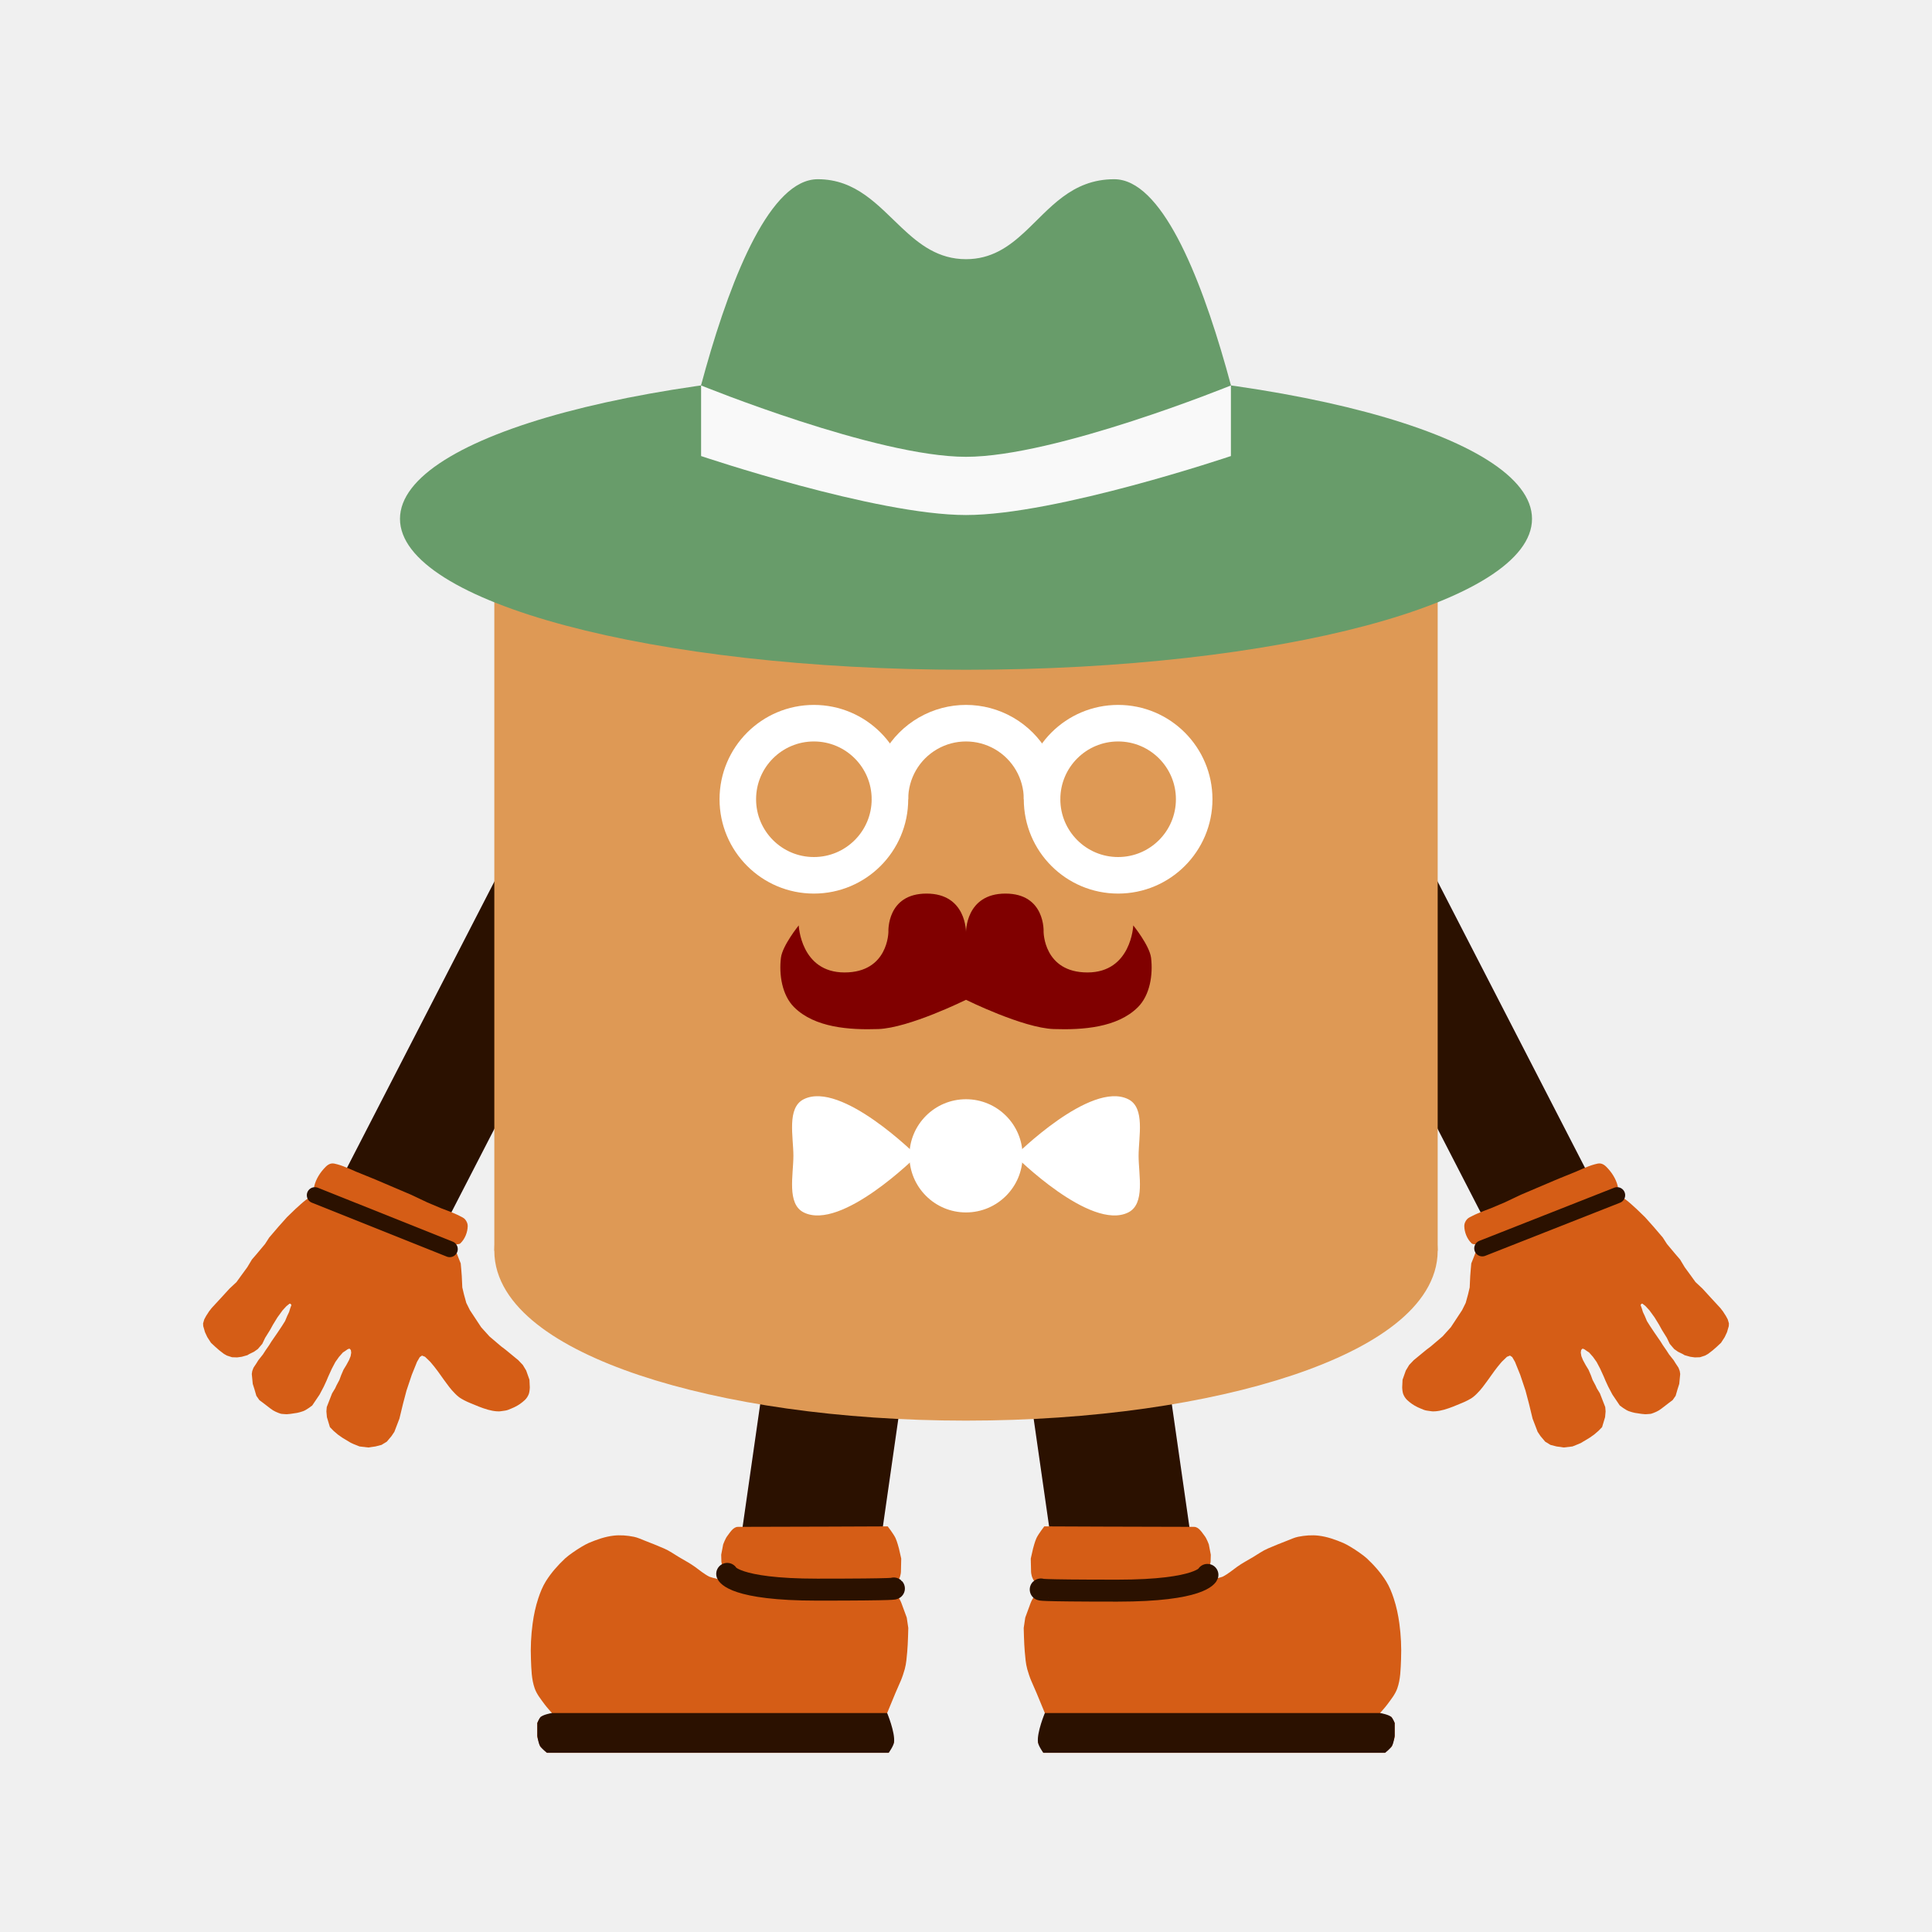
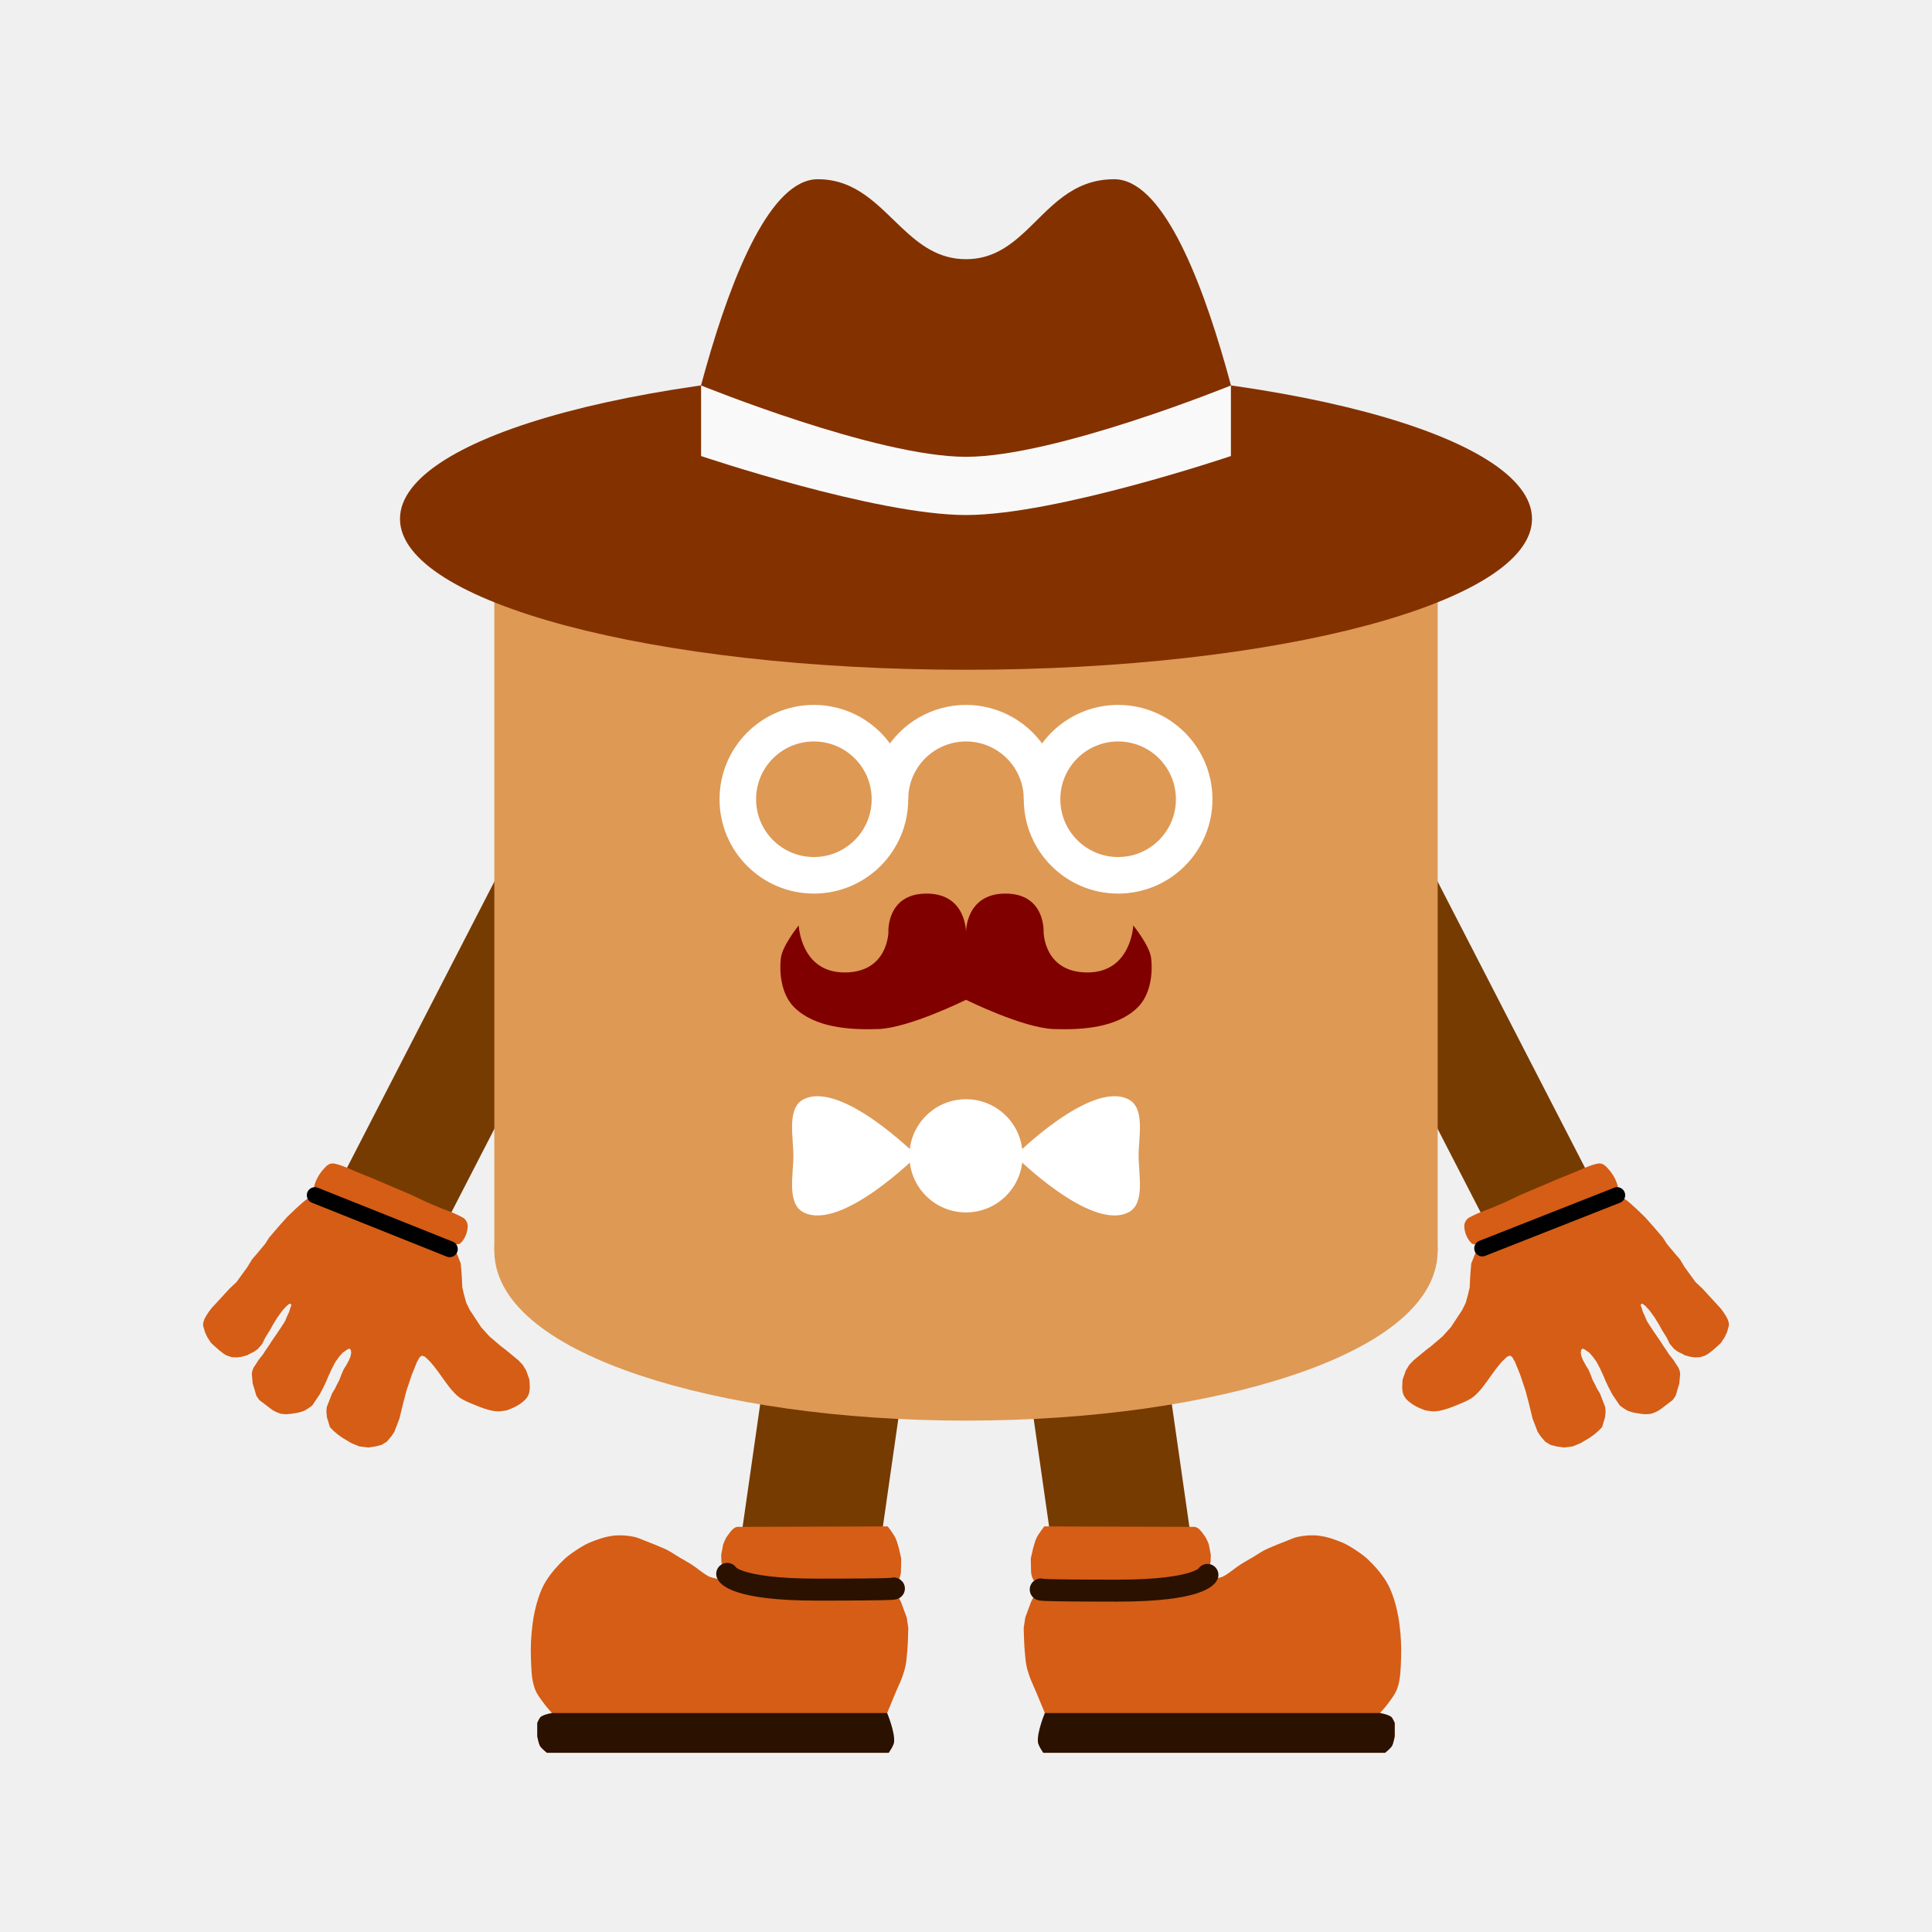
<svg xmlns="http://www.w3.org/2000/svg" width="512" height="512" viewBox="0 0 512 512" version="1.1" id="svg1" xml:space="preserve">
  <defs id="defs1" />
  <g id="layer1">
    <g id="g25" transform="translate(2.2e-6,-2.213072)">
      <g id="g9-8" transform="matrix(-1,0,0,1,509.4843,-0.2264765)">
-         <g id="g13">
-           <path style="fill:#2b1100;stroke:#2b1100;stroke-width:30;stroke-dasharray:none" d="M 88.19,347.117 144.205,238.321" id="path6-9" />
-           <path style="fill:#d55d16;stroke:none;stroke-width:4.822;stroke-dasharray:none;fill-opacity:1" d="m 80.929,319.185 c -0.373,0.638 -1.377,0.581 -2.004,0.978 -0.616,0.39 -1.704,1.366 -1.704,1.366 l -1.484,1.343 -2.19,2.12 -2.218,2.482 -2.499,2.918 -1.112,1.726 -2.183,2.61 -1.282,1.487 -1.229,2.044 -1.754,2.402 -1.115,1.547 -1.854,1.735 -2.284,2.494 -2.437,2.639 -0.694,0.894 -0.788,1.223 -0.484,0.9 -0.312,1.065 0.039,0.714 0.468,1.614 0.599,1.281 0.983,1.525 1.143,1.066 1.063,0.932 1.232,0.945 0.793,0.447 1.349,0.441 1.366,0.043 1.222,-0.169 1.499,-0.422 0.449,-0.278 1.277,-0.624 1.023,-0.72 1.184,-1.381 0.76,-1.59 1.273,-2.044 0.801,-1.449 1.181,-1.924 1.383,-1.904 1.015,-1.091 0.773,-0.618 0.234,-0.04 0.311,0.357 -0.33,0.899 -0.305,0.99 -0.477,0.998 -0.581,1.385 -0.794,1.264 -1.223,1.833 -1.614,2.342 -0.618,0.991 -0.926,1.339 -0.68,1.054 -1.22,1.537 -0.519,0.837 -0.764,1.153 -0.338,0.88 -0.12,0.8 0.252,2.609 0.42,1.317 0.538,1.844 0.8,1.146 0.998,0.744 c 0,0 0.872,0.689 1.301,1.001 0.444,0.323 0.858,0.69 1.33,0.97 0.454,0.27 0.937,0.497 1.435,0.679 0.328,0.12 0.664,0.261 1.013,0.267 0.333,0.006 0.786,0.087 1.179,0.076 0.614,-0.017 1.435,-0.154 1.829,-0.22 0.394,-0.066 0.609,-0.072 0.908,-0.136 0.545,-0.117 0.917,-0.216 1.608,-0.454 0.886,-0.306 2.4,-1.503 2.4,-1.503 l 1.968,-2.916 1.101,-2.096 0.711,-1.537 0.432,-1.035 0.989,-2.173 0.929,-1.761 0.969,-1.366 1.033,-1.168 0.608,-0.395 0.673,-0.474 0.468,-0.155 0.36,0.377 0.094,0.698 -0.157,0.928 -0.197,0.488 -0.229,0.561 -0.693,1.281 -0.771,1.265 -0.614,1.431 -0.472,1.28 -0.768,1.443 -0.364,0.792 -0.803,1.315 -0.872,2.242 -0.542,1.389 -0.093,1.147 0.135,1.525 0.794,2.647 0.956,0.981 1.155,0.991 1.152,0.813 2.29,1.376 0.635,0.292 1.659,0.666 2.295,0.274 1.943,-0.276 1.587,-0.408 1.403,-0.853 1.238,-1.465 0.767,-1.145 1.339,-3.492 0.956,-3.947 0.919,-3.479 1.395,-4.171 1.397,-3.46 0.723,-1.251 0.596,-0.408 0.811,0.323 1.293,1.249 c 0,0 0.256,0.25 1.132,1.34 1.169,1.455 2.183,3.026 3.31,4.513 0.443,0.585 0.867,1.187 1.357,1.734 0.587,0.654 1.194,1.304 1.891,1.842 0.443,0.342 0.943,0.605 1.438,0.868 0.478,0.254 0.974,0.473 1.474,0.682 1.564,0.655 3.129,1.333 4.763,1.79 0.728,0.203 1.476,0.357 2.231,0.419 0.426,0.035 0.863,0.052 1.283,-0.028 0.634,-0.121 1.262,-0.115 1.86,-0.357 0.431,-0.174 1.239,-0.501 1.656,-0.704 1.071,-0.523 1.844,-1.062 2.723,-1.862 0.488,-0.445 0.854,-1.034 1.091,-1.648 0.205,-0.53 0.261,-1.683 0.261,-1.683 l -0.099,-2.082 -0.868,-2.44 -0.898,-1.483 -1.193,-1.253 -3.363,-2.769 -1.187,-0.897 -3.095,-2.636 -2.196,-2.434 -2.972,-4.51 -0.962,-1.929 -0.623,-2.261 -0.436,-1.841 -0.141,-3.007 -0.128,-1.641 -0.153,-1.732 c 0,0 -0.816,-2 -1.19,-3.013 -0.204,-0.552 -0.828,-1.137 -0.575,-1.669 0.256,-0.539 1.256,-0.218 1.688,-0.633 1.206,-1.158 1.914,-2.947 1.932,-4.612 0.007,-0.608 -0.281,-1.229 -0.669,-1.701 -0.376,-0.457 -0.971,-0.687 -1.498,-0.962 -1.558,-0.814 -4.878,-2.016 -4.878,-2.016 l -3.698,-1.564 -4.236,-2.007 -9.647,-4.11 -4.989,-2.026 c 0,0 -3.156,-1.466 -4.832,-1.905 -0.563,-0.147 -1.159,-0.349 -1.73,-0.237 -0.531,0.104 -1.019,0.431 -1.403,0.808 -1.43,1.405 -2.612,3.208 -3.083,5.148 -0.192,0.792 0.567,1.734 0.155,2.438 -5e-6,1e-5 0,-3e-5 0,-3e-5 z" id="path9-2" />
-         </g>
+         <path style="fill:#9b5816;fill-opacity:1;stroke:#763b00;stroke-width:30;stroke-dasharray:none;stroke-opacity:1" d="m 88.19,347.117 17.321,-33.643 38.694,-75.154" id="path6-9" transform="translate(2.2e-6)" />
+         <path style="fill:#d55d16;stroke:none;stroke-width:4.822;stroke-dasharray:none;fill-opacity:1" d="m 80.929,319.185 c -0.373,0.638 -1.377,0.581 -2.004,0.978 -0.616,0.39 -1.704,1.366 -1.704,1.366 l -1.484,1.343 -2.19,2.12 -2.218,2.482 -2.499,2.918 -1.112,1.726 -2.183,2.61 -1.282,1.487 -1.229,2.044 -1.754,2.402 -1.115,1.547 -1.854,1.735 -2.284,2.494 -2.437,2.639 -0.694,0.894 -0.788,1.223 -0.484,0.9 -0.312,1.065 0.039,0.714 0.468,1.614 0.599,1.281 0.983,1.525 1.143,1.066 1.063,0.932 1.232,0.945 0.793,0.447 1.349,0.441 1.366,0.043 1.222,-0.169 1.499,-0.422 0.449,-0.278 1.277,-0.624 1.023,-0.72 1.184,-1.381 0.76,-1.59 1.273,-2.044 0.801,-1.449 1.181,-1.924 1.383,-1.904 1.015,-1.091 0.773,-0.618 0.234,-0.04 0.311,0.357 -0.33,0.899 -0.305,0.99 -0.477,0.998 -0.581,1.385 -0.794,1.264 -1.223,1.833 -1.614,2.342 -0.618,0.991 -0.926,1.339 -0.68,1.054 -1.22,1.537 -0.519,0.837 -0.764,1.153 -0.338,0.88 -0.12,0.8 0.252,2.609 0.42,1.317 0.538,1.844 0.8,1.146 0.998,0.744 c 0,0 0.872,0.689 1.301,1.001 0.444,0.323 0.858,0.69 1.33,0.97 0.454,0.27 0.937,0.497 1.435,0.679 0.328,0.12 0.664,0.261 1.013,0.267 0.333,0.006 0.786,0.087 1.179,0.076 0.614,-0.017 1.435,-0.154 1.829,-0.22 0.394,-0.066 0.609,-0.072 0.908,-0.136 0.545,-0.117 0.917,-0.216 1.608,-0.454 0.886,-0.306 2.4,-1.503 2.4,-1.503 l 1.968,-2.916 1.101,-2.096 0.711,-1.537 0.432,-1.035 0.989,-2.173 0.929,-1.761 0.969,-1.366 1.033,-1.168 0.608,-0.395 0.673,-0.474 0.468,-0.155 0.36,0.377 0.094,0.698 -0.157,0.928 -0.197,0.488 -0.229,0.561 -0.693,1.281 -0.771,1.265 -0.614,1.431 -0.472,1.28 -0.768,1.443 -0.364,0.792 -0.803,1.315 -0.872,2.242 -0.542,1.389 -0.093,1.147 0.135,1.525 0.794,2.647 0.956,0.981 1.155,0.991 1.152,0.813 2.29,1.376 0.635,0.292 1.659,0.666 2.295,0.274 1.943,-0.276 1.587,-0.408 1.403,-0.853 1.238,-1.465 0.767,-1.145 1.339,-3.492 0.956,-3.947 0.919,-3.479 1.395,-4.171 1.397,-3.46 0.723,-1.251 0.596,-0.408 0.811,0.323 1.293,1.249 c 0,0 0.256,0.25 1.132,1.34 1.169,1.455 2.183,3.026 3.31,4.513 0.443,0.585 0.867,1.187 1.357,1.734 0.587,0.654 1.194,1.304 1.891,1.842 0.443,0.342 0.943,0.605 1.438,0.868 0.478,0.254 0.974,0.473 1.474,0.682 1.564,0.655 3.129,1.333 4.763,1.79 0.728,0.203 1.476,0.357 2.231,0.419 0.426,0.035 0.863,0.052 1.283,-0.028 0.634,-0.121 1.262,-0.115 1.86,-0.357 0.431,-0.174 1.239,-0.501 1.656,-0.704 1.071,-0.523 1.844,-1.062 2.723,-1.862 0.488,-0.445 0.854,-1.034 1.091,-1.648 0.205,-0.53 0.261,-1.683 0.261,-1.683 l -0.099,-2.082 -0.868,-2.44 -0.898,-1.483 -1.193,-1.253 -3.363,-2.769 -1.187,-0.897 -3.095,-2.636 -2.196,-2.434 -2.972,-4.51 -0.962,-1.929 -0.623,-2.261 -0.436,-1.841 -0.141,-3.007 -0.128,-1.641 -0.153,-1.732 c 0,0 -0.816,-2 -1.19,-3.013 -0.204,-0.552 -0.828,-1.137 -0.575,-1.669 0.256,-0.539 1.256,-0.218 1.688,-0.633 1.206,-1.158 1.914,-2.947 1.932,-4.612 0.007,-0.608 -0.281,-1.229 -0.669,-1.701 -0.376,-0.457 -0.971,-0.687 -1.498,-0.962 -1.558,-0.814 -4.878,-2.016 -4.878,-2.016 l -3.698,-1.564 -4.236,-2.007 -9.647,-4.11 -4.989,-2.026 c 0,0 -3.156,-1.466 -4.832,-1.905 -0.563,-0.147 -1.159,-0.349 -1.73,-0.237 -0.531,0.104 -1.019,0.431 -1.403,0.808 -1.43,1.405 -2.612,3.208 -3.083,5.148 -0.192,0.792 0.567,1.734 0.155,2.438 -5e-6,1e-5 0,-3e-5 0,-3e-5 z" id="path9-2" transform="translate(2.2e-6)" />
+         <path style="fill:none;stroke:#000000;stroke-width:4.267;stroke-linecap:round;stroke-linejoin:miter;stroke-dasharray:none;stroke-opacity:1" d="m 405.11,333.036 35.733,-14.078" id="path23" transform="matrix(-1,0,0,1,521.7729,0.2264765)" />
      </g>
      <g id="g9" transform="translate(2.515686,-0.2264557)">
-         <path style="fill:#2b1100;stroke:#2b1100;stroke-width:30;stroke-dasharray:none" d="M 88.19,347.117 144.205,238.321" id="path6" />
+         <path style="fill:#2b1100;stroke:#763b00;stroke-width:30;stroke-dasharray:none;stroke-opacity:1" d="M 88.19,347.117 144.205,238.321" id="path6" />
        <path style="fill:#d55d16;stroke:none;stroke-width:4.822;stroke-dasharray:none;fill-opacity:1" d="m 80.929,319.185 c -0.373,0.638 -1.377,0.581 -2.004,0.978 -0.616,0.39 -1.704,1.366 -1.704,1.366 l -1.484,1.343 -2.19,2.12 -2.218,2.482 -2.499,2.918 -1.112,1.726 -2.183,2.61 -1.282,1.487 -1.229,2.044 -1.754,2.402 -1.115,1.547 -1.854,1.735 -2.284,2.494 -2.437,2.639 -0.694,0.894 -0.788,1.223 -0.484,0.9 -0.312,1.065 0.039,0.714 0.468,1.614 0.599,1.281 0.983,1.525 1.143,1.066 1.063,0.932 1.232,0.945 0.793,0.447 1.349,0.441 1.366,0.043 1.222,-0.169 1.499,-0.422 0.449,-0.278 1.277,-0.624 1.023,-0.72 1.184,-1.381 0.76,-1.59 1.273,-2.044 0.801,-1.449 1.181,-1.924 1.383,-1.904 1.015,-1.091 0.773,-0.618 0.234,-0.04 0.311,0.357 -0.33,0.899 -0.305,0.99 -0.477,0.998 -0.581,1.385 -0.794,1.264 -1.223,1.833 -1.614,2.342 -0.618,0.991 -0.926,1.339 -0.68,1.054 -1.22,1.537 -0.519,0.837 -0.764,1.153 -0.338,0.88 -0.12,0.8 0.252,2.609 0.42,1.317 0.538,1.844 0.8,1.146 0.998,0.744 c 0,0 0.872,0.689 1.301,1.001 0.444,0.323 0.858,0.69 1.33,0.97 0.454,0.27 0.937,0.497 1.435,0.679 0.328,0.12 0.664,0.261 1.013,0.267 0.333,0.006 0.786,0.087 1.179,0.076 0.614,-0.017 1.435,-0.154 1.829,-0.22 0.394,-0.066 0.609,-0.072 0.908,-0.136 0.545,-0.117 0.917,-0.216 1.608,-0.454 0.886,-0.306 2.4,-1.503 2.4,-1.503 l 1.968,-2.916 1.101,-2.096 0.711,-1.537 0.432,-1.035 0.989,-2.173 0.929,-1.761 0.969,-1.366 1.033,-1.168 0.608,-0.395 0.673,-0.474 0.468,-0.155 0.36,0.377 0.094,0.698 -0.157,0.928 -0.197,0.488 -0.229,0.561 -0.693,1.281 -0.771,1.265 -0.614,1.431 -0.472,1.28 -0.768,1.443 -0.364,0.792 -0.803,1.315 -0.872,2.242 -0.542,1.389 -0.093,1.147 0.135,1.525 0.794,2.647 0.956,0.981 1.155,0.991 1.152,0.813 2.29,1.376 0.635,0.292 1.659,0.666 2.295,0.274 1.943,-0.276 1.587,-0.408 1.403,-0.853 1.238,-1.465 0.767,-1.145 1.339,-3.492 0.956,-3.947 0.919,-3.479 1.395,-4.171 1.397,-3.46 0.723,-1.251 0.596,-0.408 0.811,0.323 1.293,1.249 c 0,0 0.256,0.25 1.132,1.34 1.169,1.455 2.183,3.026 3.31,4.513 0.443,0.585 0.867,1.187 1.357,1.734 0.587,0.654 1.194,1.304 1.891,1.842 0.443,0.342 0.943,0.605 1.438,0.868 0.478,0.254 0.974,0.473 1.474,0.682 1.564,0.655 3.129,1.333 4.763,1.79 0.728,0.203 1.476,0.357 2.231,0.419 0.426,0.035 0.863,0.052 1.283,-0.028 0.634,-0.121 1.262,-0.115 1.86,-0.357 0.431,-0.174 1.239,-0.501 1.656,-0.704 1.071,-0.523 1.844,-1.062 2.723,-1.862 0.488,-0.445 0.854,-1.034 1.091,-1.648 0.205,-0.53 0.261,-1.683 0.261,-1.683 l -0.099,-2.082 -0.868,-2.44 -0.898,-1.483 -1.193,-1.253 -3.363,-2.769 -1.187,-0.897 -3.095,-2.636 -2.196,-2.434 -2.972,-4.51 -0.962,-1.929 -0.623,-2.261 -0.436,-1.841 -0.141,-3.007 -0.128,-1.641 -0.153,-1.732 c 0,0 -0.816,-2 -1.19,-3.013 -0.204,-0.552 -0.828,-1.137 -0.575,-1.669 0.256,-0.539 1.256,-0.218 1.688,-0.633 1.206,-1.158 1.914,-2.947 1.932,-4.612 0.007,-0.608 -0.281,-1.229 -0.669,-1.701 -0.376,-0.457 -0.971,-0.687 -1.498,-0.962 -1.558,-0.814 -4.878,-2.016 -4.878,-2.016 l -3.698,-1.564 -4.236,-2.007 -9.647,-4.11 -4.989,-2.026 c 0,0 -3.156,-1.466 -4.832,-1.905 -0.563,-0.147 -1.159,-0.349 -1.73,-0.237 -0.531,0.104 -1.019,0.431 -1.403,0.808 -1.43,1.405 -2.612,3.208 -3.083,5.148 -0.192,0.792 0.567,1.734 0.155,2.438 -5e-6,1e-5 0,-3e-5 0,-3e-5 z" id="path9" />
+         <path style="fill:none;stroke:#000000;stroke-width:4.267;stroke-linecap:round;stroke-linejoin:miter;stroke-dasharray:none;stroke-opacity:1" d="M 119.178,333.24 83.445,318.959" id="path23-8" transform="translate(-2.515686,0.2264557)" />
      </g>
      <ellipse style="fill:#de9955;stroke:#de9955;stroke-width:9.655" id="path1" cx="256" cy="153.693" rx="120.172" ry="40.172" />
      <g id="g23" transform="translate(-12.28862)">
-         <g id="g22" transform="translate(-3.304468,-3.947974)">
-           <g id="g17" transform="translate(-5.1395252e-6,3)">
-             <g id="g2-1" transform="matrix(-0.989011,0,-0.2423077,0.5465727,612.4415,168.3183)">
-               <rect style="fill:#2b1100;stroke:none;stroke-width:0;stroke-dasharray:none" id="rect2-2" width="37.578" height="105.125" x="319.484" y="391.578" transform="matrix(1,0,-0.3084123,0.9512528,0,0)" />
-             </g>
-             <path style="fill:#d55d16;stroke:none;stroke-width:27.061;stroke-dasharray:none;fill-opacity:1" d="m 339.59,421.01 c 1.395,-0.7 2.6,-1.727 3.864,-2.642 1.278,-0.926 2.799,-1.722 4.156,-2.529 1.394,-0.83 2.555,-1.7 4.048,-2.335 1.664,-0.709 3.337,-1.399 5.028,-2.042 0.965,-0.367 1.906,-0.833 2.917,-1.036 1.776,-0.356 3.627,-0.508 5.427,-0.297 2.275,0.267 4.479,1.057 6.587,1.953 1.056,0.449 2.994,1.699 2.994,1.699 0,0 2.245,1.466 3.219,2.378 1.919,1.799 3.693,3.801 5.09,6.03 0.88,1.405 1.5,2.97 2.021,4.544 0.716,2.162 1.192,4.41 1.497,6.667 0.423,3.132 0.579,6.312 0.449,9.469 -0.107,2.61 -0.131,5.311 -1.01,7.771 -0.556,1.555 -1.646,2.87 -2.62,4.204 -0.591,0.81 -1.946,2.293 -1.946,2.293 l 2.994,1.019 0.898,1.614 v 3.737 l -0.749,2.463 -1.796,1.699 H 292.088 l -1.424,-2.799 0.832,-3.523 c 0.756,-2.334 0.837,-1.786 0.994,-4.209 l -2.183,-5.279 c 0,0 -1.04,-2.393 -1.438,-3.307 -0.369,-0.848 -0.793,-2.148 -1.041,-3.038 -0.42,-1.509 -0.516,-3.094 -0.662,-4.654 -0.194,-2.083 -0.28,-6.27 -0.28,-6.27 l 0.412,-2.76 1.399,-3.801 c 0.538,-1.461 1.562,-2.473 2.044,-3.904 0,0 -1.18,-2.076 -1.415,-2.538 -0.539,-1.059 -0.494,-2.114 -0.494,-2.114 l -0.075,-3.27 0.599,-2.633 c 0,0 0.497,-1.953 0.936,-2.852 0.537,-1.101 2.048,-3.051 2.048,-3.051 0,0 28.488,0.127 39.682,0.127 1.259,0 2.089,1.471 2.858,2.467 0.49,0.635 1.059,2.162 1.059,2.162 l 0.529,2.762 -0.052,1.846 c 0,0 -0.346,2.388 -0.865,3.457 -0.668,1.378 -0.737,1.81 -0.737,1.81 0,0 4.424,-1.111 4.777,-1.288 z" id="path15" />
-           </g>
-           <path style="fill:#2b1100;stroke:none;stroke-width:4.9;stroke-dasharray:none" d="m 381.309,460.135 h -88.82 c 0,0 -2.141,5.102 -1.826,7.731 0.125,1.04 1.424,2.799 1.424,2.799 h 90.569 c 0,0 1.406,-1.088 1.839,-1.839 0.454,-0.787 0.706,-2.634 0.706,-2.634 v -3.425 c 0,0 -0.456,-1.23 -0.94,-1.628 -0.803,-0.66 -2.952,-1.005 -2.952,-1.005 z" id="path21" />
-           <path style="fill:none;stroke:#2b1100;stroke-width:5.825;stroke-linecap:round;stroke-linejoin:miter;stroke-dasharray:none" d="m 291.44,427.385 c 0,0 -1.927,0.314 20.275,0.314 22.202,0 23.859,-4.175 23.859,-4.175" id="path22" />
-         </g>
+         <rect style="fill:#763b00;stroke:none;stroke-width:0;stroke-dasharray:none;fill-opacity:1" id="rect2-2" width="37.578" height="105.125" x="319.484" y="391.578" transform="matrix(-0.989011,0,0.07452728,0.5199288,609.137,167.3703)" />
+         <path style="fill:#d55d16;stroke:none;stroke-width:27.061;stroke-dasharray:none;fill-opacity:1" d="m 339.59,421.01 c 1.395,-0.7 2.6,-1.727 3.864,-2.642 1.278,-0.926 2.799,-1.722 4.156,-2.529 1.394,-0.83 2.555,-1.7 4.048,-2.335 1.664,-0.709 3.337,-1.399 5.028,-2.042 0.965,-0.367 1.906,-0.833 2.917,-1.036 1.776,-0.356 3.627,-0.508 5.427,-0.297 2.275,0.267 4.479,1.057 6.587,1.953 1.056,0.449 2.994,1.699 2.994,1.699 0,0 2.245,1.466 3.219,2.378 1.919,1.799 3.693,3.801 5.09,6.03 0.88,1.405 1.5,2.97 2.021,4.544 0.716,2.162 1.192,4.41 1.497,6.667 0.423,3.132 0.579,6.312 0.449,9.469 -0.107,2.61 -0.131,5.311 -1.01,7.771 -0.556,1.555 -1.646,2.87 -2.62,4.204 -0.591,0.81 -1.946,2.293 -1.946,2.293 l 2.994,1.019 0.898,1.614 v 3.737 l -0.749,2.463 -1.796,1.699 H 292.088 l -1.424,-2.799 0.832,-3.523 c 0.756,-2.334 0.837,-1.786 0.994,-4.209 l -2.183,-5.279 c 0,0 -1.04,-2.393 -1.438,-3.307 -0.369,-0.848 -0.793,-2.148 -1.041,-3.038 -0.42,-1.509 -0.516,-3.094 -0.662,-4.654 -0.194,-2.083 -0.28,-6.27 -0.28,-6.27 l 0.412,-2.76 1.399,-3.801 c 0.538,-1.461 1.562,-2.473 2.044,-3.904 0,0 -1.18,-2.076 -1.415,-2.538 -0.539,-1.059 -0.494,-2.114 -0.494,-2.114 l -0.075,-3.27 0.599,-2.633 c 0,0 0.497,-1.953 0.936,-2.852 0.537,-1.101 2.048,-3.051 2.048,-3.051 0,0 28.488,0.127 39.682,0.127 1.259,0 2.089,1.471 2.858,2.467 0.49,0.635 1.059,2.162 1.059,2.162 l 0.529,2.762 -0.052,1.846 c 0,0 -0.346,2.388 -0.865,3.457 -0.668,1.378 -0.737,1.81 -0.737,1.81 0,0 4.424,-1.111 4.777,-1.288 z" id="path15" transform="translate(-3.304473,-0.9479736)" />
+         <path style="fill:none;stroke:#2b1100;stroke-width:5.825;stroke-linecap:round;stroke-linejoin:miter;stroke-dasharray:none" d="m 291.44,427.385 c 0,0 -1.927,0.314 20.275,0.314 22.202,0 23.859,-4.175 23.859,-4.175" id="path22" transform="translate(-3.304467,-3.947974)" />
+         <path style="fill:#2b1100;stroke:none;stroke-width:4.9;stroke-dasharray:none" d="m 381.309,460.135 h -88.82 c 0,0 -2.141,5.102 -1.826,7.731 0.125,1.04 1.424,2.799 1.424,2.799 h 90.569 c 0,0 1.406,-1.088 1.839,-1.839 0.454,-0.787 0.706,-2.634 0.706,-2.634 v -3.425 c 0,0 -0.456,-1.23 -0.94,-1.628 -0.803,-0.66 -2.952,-1.005 -2.952,-1.005 z" id="path21" transform="translate(-3.304467,-3.947974)" />
      </g>
      <g id="g24" transform="translate(-12.28862)">
-         <g id="g22-9" transform="matrix(-1,0,0,1,539.8817,-3.947932)">
-           <g id="g17-4" transform="translate(-5.1395252e-6,3)">
-             <g id="g2-1-8" transform="matrix(-0.989011,0,-0.2423077,0.5465727,612.4415,168.3183)">
-               <rect style="fill:#2b1100;stroke:none;stroke-width:0;stroke-dasharray:none" id="rect2-2-1" width="37.578" height="105.125" x="319.484" y="391.578" transform="matrix(1,0,-0.3084123,0.9512528,0,0)" />
-             </g>
-             <path style="fill:#d55d16;stroke:none;stroke-width:27.061;stroke-dasharray:none;fill-opacity:1" d="m 339.59,421.01 c 1.395,-0.7 2.6,-1.727 3.864,-2.642 1.278,-0.926 2.799,-1.722 4.156,-2.529 1.394,-0.83 2.555,-1.7 4.048,-2.335 1.664,-0.709 3.337,-1.399 5.028,-2.042 0.965,-0.367 1.906,-0.833 2.917,-1.036 1.776,-0.356 3.627,-0.508 5.427,-0.297 2.275,0.267 4.479,1.057 6.587,1.953 1.056,0.449 2.994,1.699 2.994,1.699 0,0 2.245,1.466 3.219,2.378 1.919,1.799 3.693,3.801 5.09,6.03 0.88,1.405 1.5,2.97 2.021,4.544 0.716,2.162 1.192,4.41 1.497,6.667 0.423,3.132 0.579,6.312 0.449,9.469 -0.107,2.61 -0.131,5.311 -1.01,7.771 -0.556,1.555 -1.646,2.87 -2.62,4.204 -0.591,0.81 -1.946,2.293 -1.946,2.293 l 2.994,1.019 0.898,1.614 v 3.737 l -0.749,2.463 -1.796,1.699 H 292.088 l -1.424,-2.799 0.832,-3.523 c 0.756,-2.334 0.837,-1.786 0.994,-4.209 l -2.183,-5.279 c 0,0 -1.04,-2.393 -1.438,-3.307 -0.369,-0.848 -0.793,-2.148 -1.041,-3.038 -0.42,-1.509 -0.516,-3.094 -0.662,-4.654 -0.194,-2.083 -0.28,-6.27 -0.28,-6.27 l 0.412,-2.76 1.399,-3.801 c 0.538,-1.461 1.562,-2.473 2.044,-3.904 0,0 -1.18,-2.076 -1.415,-2.538 -0.539,-1.059 -0.494,-2.114 -0.494,-2.114 l -0.075,-3.27 0.599,-2.633 c 0,0 0.497,-1.953 0.936,-2.852 0.537,-1.101 2.048,-3.051 2.048,-3.051 0,0 28.488,0.127 39.682,0.127 1.259,0 2.089,1.471 2.858,2.467 0.49,0.635 1.059,2.162 1.059,2.162 l 0.529,2.762 -0.052,1.846 c 0,0 -0.346,2.388 -0.865,3.457 -0.668,1.378 -0.737,1.81 -0.737,1.81 0,0 4.424,-1.111 4.777,-1.288 z" id="path15-2" />
-           </g>
-           <path style="fill:#2b1100;stroke:none;stroke-width:4.9;stroke-dasharray:none" d="m 381.309,460.135 h -88.82 c 0,0 -2.141,5.102 -1.826,7.731 0.125,1.04 1.424,2.799 1.424,2.799 h 90.569 c 0,0 1.406,-1.088 1.839,-1.839 0.454,-0.787 0.706,-2.634 0.706,-2.634 v -3.425 c 0,0 -0.456,-1.23 -0.94,-1.628 -0.803,-0.66 -2.952,-1.005 -2.952,-1.005 z" id="path21-9" />
-           <path style="fill:none;stroke:#2b1100;stroke-width:5.825;stroke-linecap:round;stroke-linejoin:miter;stroke-dasharray:none" d="m 290.74,427.121 c 0,0 -1.927,0.313 20.275,0.313 22.202,0 23.859,-4.175 23.859,-4.175" id="path22-3" />
-         </g>
+         <rect style="fill:#763b00;fill-opacity:1;stroke:none;stroke-width:0;stroke-dasharray:none" id="rect2-2-1" width="37.578" height="105.125" x="319.484" y="391.578" transform="matrix(0.989011,0,-0.07452728,0.5199288,-72.55975,167.3703)" />
+         <path style="fill:#d55d16;stroke:none;stroke-width:27.061;stroke-dasharray:none;fill-opacity:1" d="m 339.59,421.01 c 1.395,-0.7 2.6,-1.727 3.864,-2.642 1.278,-0.926 2.799,-1.722 4.156,-2.529 1.394,-0.83 2.555,-1.7 4.048,-2.335 1.664,-0.709 3.337,-1.399 5.028,-2.042 0.965,-0.367 1.906,-0.833 2.917,-1.036 1.776,-0.356 3.627,-0.508 5.427,-0.297 2.275,0.267 4.479,1.057 6.587,1.953 1.056,0.449 2.994,1.699 2.994,1.699 0,0 2.245,1.466 3.219,2.378 1.919,1.799 3.693,3.801 5.09,6.03 0.88,1.405 1.5,2.97 2.021,4.544 0.716,2.162 1.192,4.41 1.497,6.667 0.423,3.132 0.579,6.312 0.449,9.469 -0.107,2.61 -0.131,5.311 -1.01,7.771 -0.556,1.555 -1.646,2.87 -2.62,4.204 -0.591,0.81 -1.946,2.293 -1.946,2.293 l 2.994,1.019 0.898,1.614 v 3.737 l -0.749,2.463 -1.796,1.699 H 292.088 l -1.424,-2.799 0.832,-3.523 c 0.756,-2.334 0.837,-1.786 0.994,-4.209 l -2.183,-5.279 c 0,0 -1.04,-2.393 -1.438,-3.307 -0.369,-0.848 -0.793,-2.148 -1.041,-3.038 -0.42,-1.509 -0.516,-3.094 -0.662,-4.654 -0.194,-2.083 -0.28,-6.27 -0.28,-6.27 l 0.412,-2.76 1.399,-3.801 c 0.538,-1.461 1.562,-2.473 2.044,-3.904 0,0 -1.18,-2.076 -1.415,-2.538 -0.539,-1.059 -0.494,-2.114 -0.494,-2.114 l -0.075,-3.27 0.599,-2.633 c 0,0 0.497,-1.953 0.936,-2.852 0.537,-1.101 2.048,-3.051 2.048,-3.051 0,0 28.488,0.127 39.682,0.127 1.259,0 2.089,1.471 2.858,2.467 0.49,0.635 1.059,2.162 1.059,2.162 l 0.529,2.762 -0.052,1.846 c 0,0 -0.346,2.388 -0.865,3.457 -0.668,1.378 -0.737,1.81 -0.737,1.81 0,0 4.424,-1.111 4.777,-1.288 z" id="path15-2" transform="matrix(-1,0,0,1,539.8817,-0.947932)" />
+         <path style="fill:none;stroke:#2b1100;stroke-width:5.825;stroke-linecap:round;stroke-linejoin:miter;stroke-dasharray:none" d="m 290.74,427.121 c 0,0 -1.927,0.313 20.275,0.313 22.202,0 23.859,-4.175 23.859,-4.175" id="path22-3" transform="matrix(-1,0,0,1,539.8817,-3.947932)" />
+         <path style="fill:#2b1100;stroke:none;stroke-width:4.9;stroke-dasharray:none" d="m 381.309,460.135 h -88.82 c 0,0 -2.141,5.102 -1.826,7.731 0.125,1.04 1.424,2.799 1.424,2.799 h 90.569 c 0,0 1.406,-1.088 1.839,-1.839 0.454,-0.787 0.706,-2.634 0.706,-2.634 v -3.425 c 0,0 -0.456,-1.23 -0.94,-1.628 -0.803,-0.66 -2.952,-1.005 -2.952,-1.005 z" id="path21-9" transform="matrix(-1,0,0,1,539.8817,-3.947932)" />
      </g>
-       <path style="fill:none;stroke:#2b1100;stroke-width:4.267;stroke-linecap:round;stroke-linejoin:miter;stroke-dasharray:none" d="m 405.11,333.036 35.733,-14.078" id="path23" transform="translate(-12.28862)" />
      <ellipse style="fill:#de9955;fill-opacity:1;stroke:#de9955;stroke-width:9.655" id="path1-2-5" cx="256" cy="333.693" rx="120.172" ry="40.172" />
      <rect style="fill:#de9955;fill-opacity:1;stroke:none;stroke-width:7.709" id="rect7" width="250" height="179.968" x="131" y="153.709" />
      <g id="g14">
-         <ellipse style="fill:#689c6a;fill-opacity:1;stroke:none;stroke-width:10.764" id="path1-4" cx="256" cy="139.709" rx="150" ry="40" />
-         <path id="path18" style="fill:#689c6a;stroke-width:5.409;fill-opacity:1" d="M 336,149.709 H 176 c 0,0 15.914,-100 40.723,-100 10.146,0 15.95,6.937 22.257,12.873 4.717,4.439 9.714,8.318 17.02,8.318 6.667,0 11.275,-3.231 15.524,-7.17 6.633,-6.148 12.393,-14.021 23.753,-14.021 C 320.086,49.709 336,149.709 336,149.709 Z" />
+         <ellipse style="fill:#843100;fill-opacity:1;stroke:none;stroke-width:10.764" id="path1-4" cx="256" cy="139.709" rx="150" ry="40" />
+         <path id="path18" style="fill:#843100;stroke-width:5.409;fill-opacity:1" d="M 336,149.709 H 176 c 0,0 15.914,-100 40.723,-100 10.146,0 15.95,6.937 22.257,12.873 4.717,4.439 9.714,8.318 17.02,8.318 6.667,0 11.275,-3.231 15.524,-7.17 6.633,-6.148 12.393,-14.021 23.753,-14.021 C 320.086,49.709 336,149.709 336,149.709 Z" />
        <path id="rect3" style="fill:#f9f9f9;stroke-width:5.148" d="m 185.796,104.36 c 0,0 46.439,18.915 70.204,18.915 23.766,0 70.204,-18.915 70.204,-18.915 v 18.709 c 0,0 -46.247,15.632 -70.202,15.632 -23.957,2.2e-4 -70.206,-15.632 -70.206,-15.632 z" />
      </g>
-       <path style="fill:none;stroke:#2b1100;stroke-width:4.267;stroke-linecap:round;stroke-linejoin:miter;stroke-dasharray:none" d="M 119.178,333.24 83.445,318.959" id="path23-8" />
      <g id="g11" transform="translate(-7.283707)">
        <circle style="fill:none;stroke:#ffffff;stroke-width:9.685" id="path4" cx="222.969" cy="214.022" r="20.157" />
        <path style="fill:none;stroke:#ffffff;stroke-width:9.685" id="path4-4" d="m 283.441,-214.022 a 20.157,20.157 0 0 1 -10.079,17.457 20.157,20.157 0 0 1 -20.157,0 20.157,20.157 0 0 1 -10.079,-17.457" transform="scale(1,-1)" />
        <circle style="fill:none;stroke:#ffffff;stroke-width:9.685" id="path4-0" cx="303.598" cy="214.022" r="20.157" />
      </g>
      <g id="g10" transform="translate(-9.62986)">
        <path style="fill:#800000;fill-opacity:1;stroke:none;stroke-width:7.559;stroke-opacity:1" d="m 265.63,267.17 v -17.866 c 0,0 0.169,-10.281 -10.45,-10.281 -10.618,0 -10.113,10.113 -10.113,10.113 0,0 0,10.787 -11.63,10.787 -11.63,0 -12.135,-12.472 -12.135,-12.472 0,0 -4.328,5.351 -4.719,8.596 -0.542,4.488 0.301,9.917 3.51,13.1 5.446,5.403 14.61,6.038 22.277,5.777 8.168,-0.278 23.259,-7.753 23.259,-7.753 z" id="path10" />
        <path style="fill:#800000;fill-opacity:1;stroke:none;stroke-width:7.559;stroke-opacity:1" d="m 265.63,267.17 v -17.866 c 0,0 -0.169,-10.281 10.45,-10.281 10.618,0 10.113,10.113 10.113,10.113 0,0 0,10.787 11.63,10.787 11.63,0 12.135,-12.472 12.135,-12.472 0,0 4.328,5.351 4.719,8.596 0.542,4.488 -0.301,9.917 -3.51,13.1 -5.446,5.403 -14.61,6.038 -22.277,5.777 -8.168,-0.278 -23.259,-7.753 -23.259,-7.753 z" id="path10-6" />
      </g>
      <g id="g12" transform="translate(-193.4439,-2.17268)">
        <path id="path9-6" style="fill:#ffffff;stroke-width:7.559" transform="matrix(0,1.547464,-1.786858,0,887.0829,-141.5238)" d="m 301.924,268.986 c -1.468,2.545 -6.409,1.534 -9.693,1.534 -3.285,0 -8.226,1.011 -9.693,-1.534 -3.228,-5.598 9.693,-16.789 9.693,-16.789 0,0 12.921,11.192 9.693,16.789 z" />
        <circle style="fill:#ffffff;fill-opacity:1;stroke:none;stroke-width:4.004;stroke-opacity:1" id="path7" cx="449.444" cy="310.693" r="15" />
        <path id="path9-6-7" style="fill:#ffffff;stroke-width:12.57" d="m 492.444,325.693 c 4.547,-2.271 2.741,-9.917 2.741,-15 0,-5.083 1.806,-12.729 -2.741,-15 -10.002,-4.996 -30,15 -30,15 0,0 19.998,19.996 30,15 z" />
      </g>
    </g>
  </g>
</svg>
